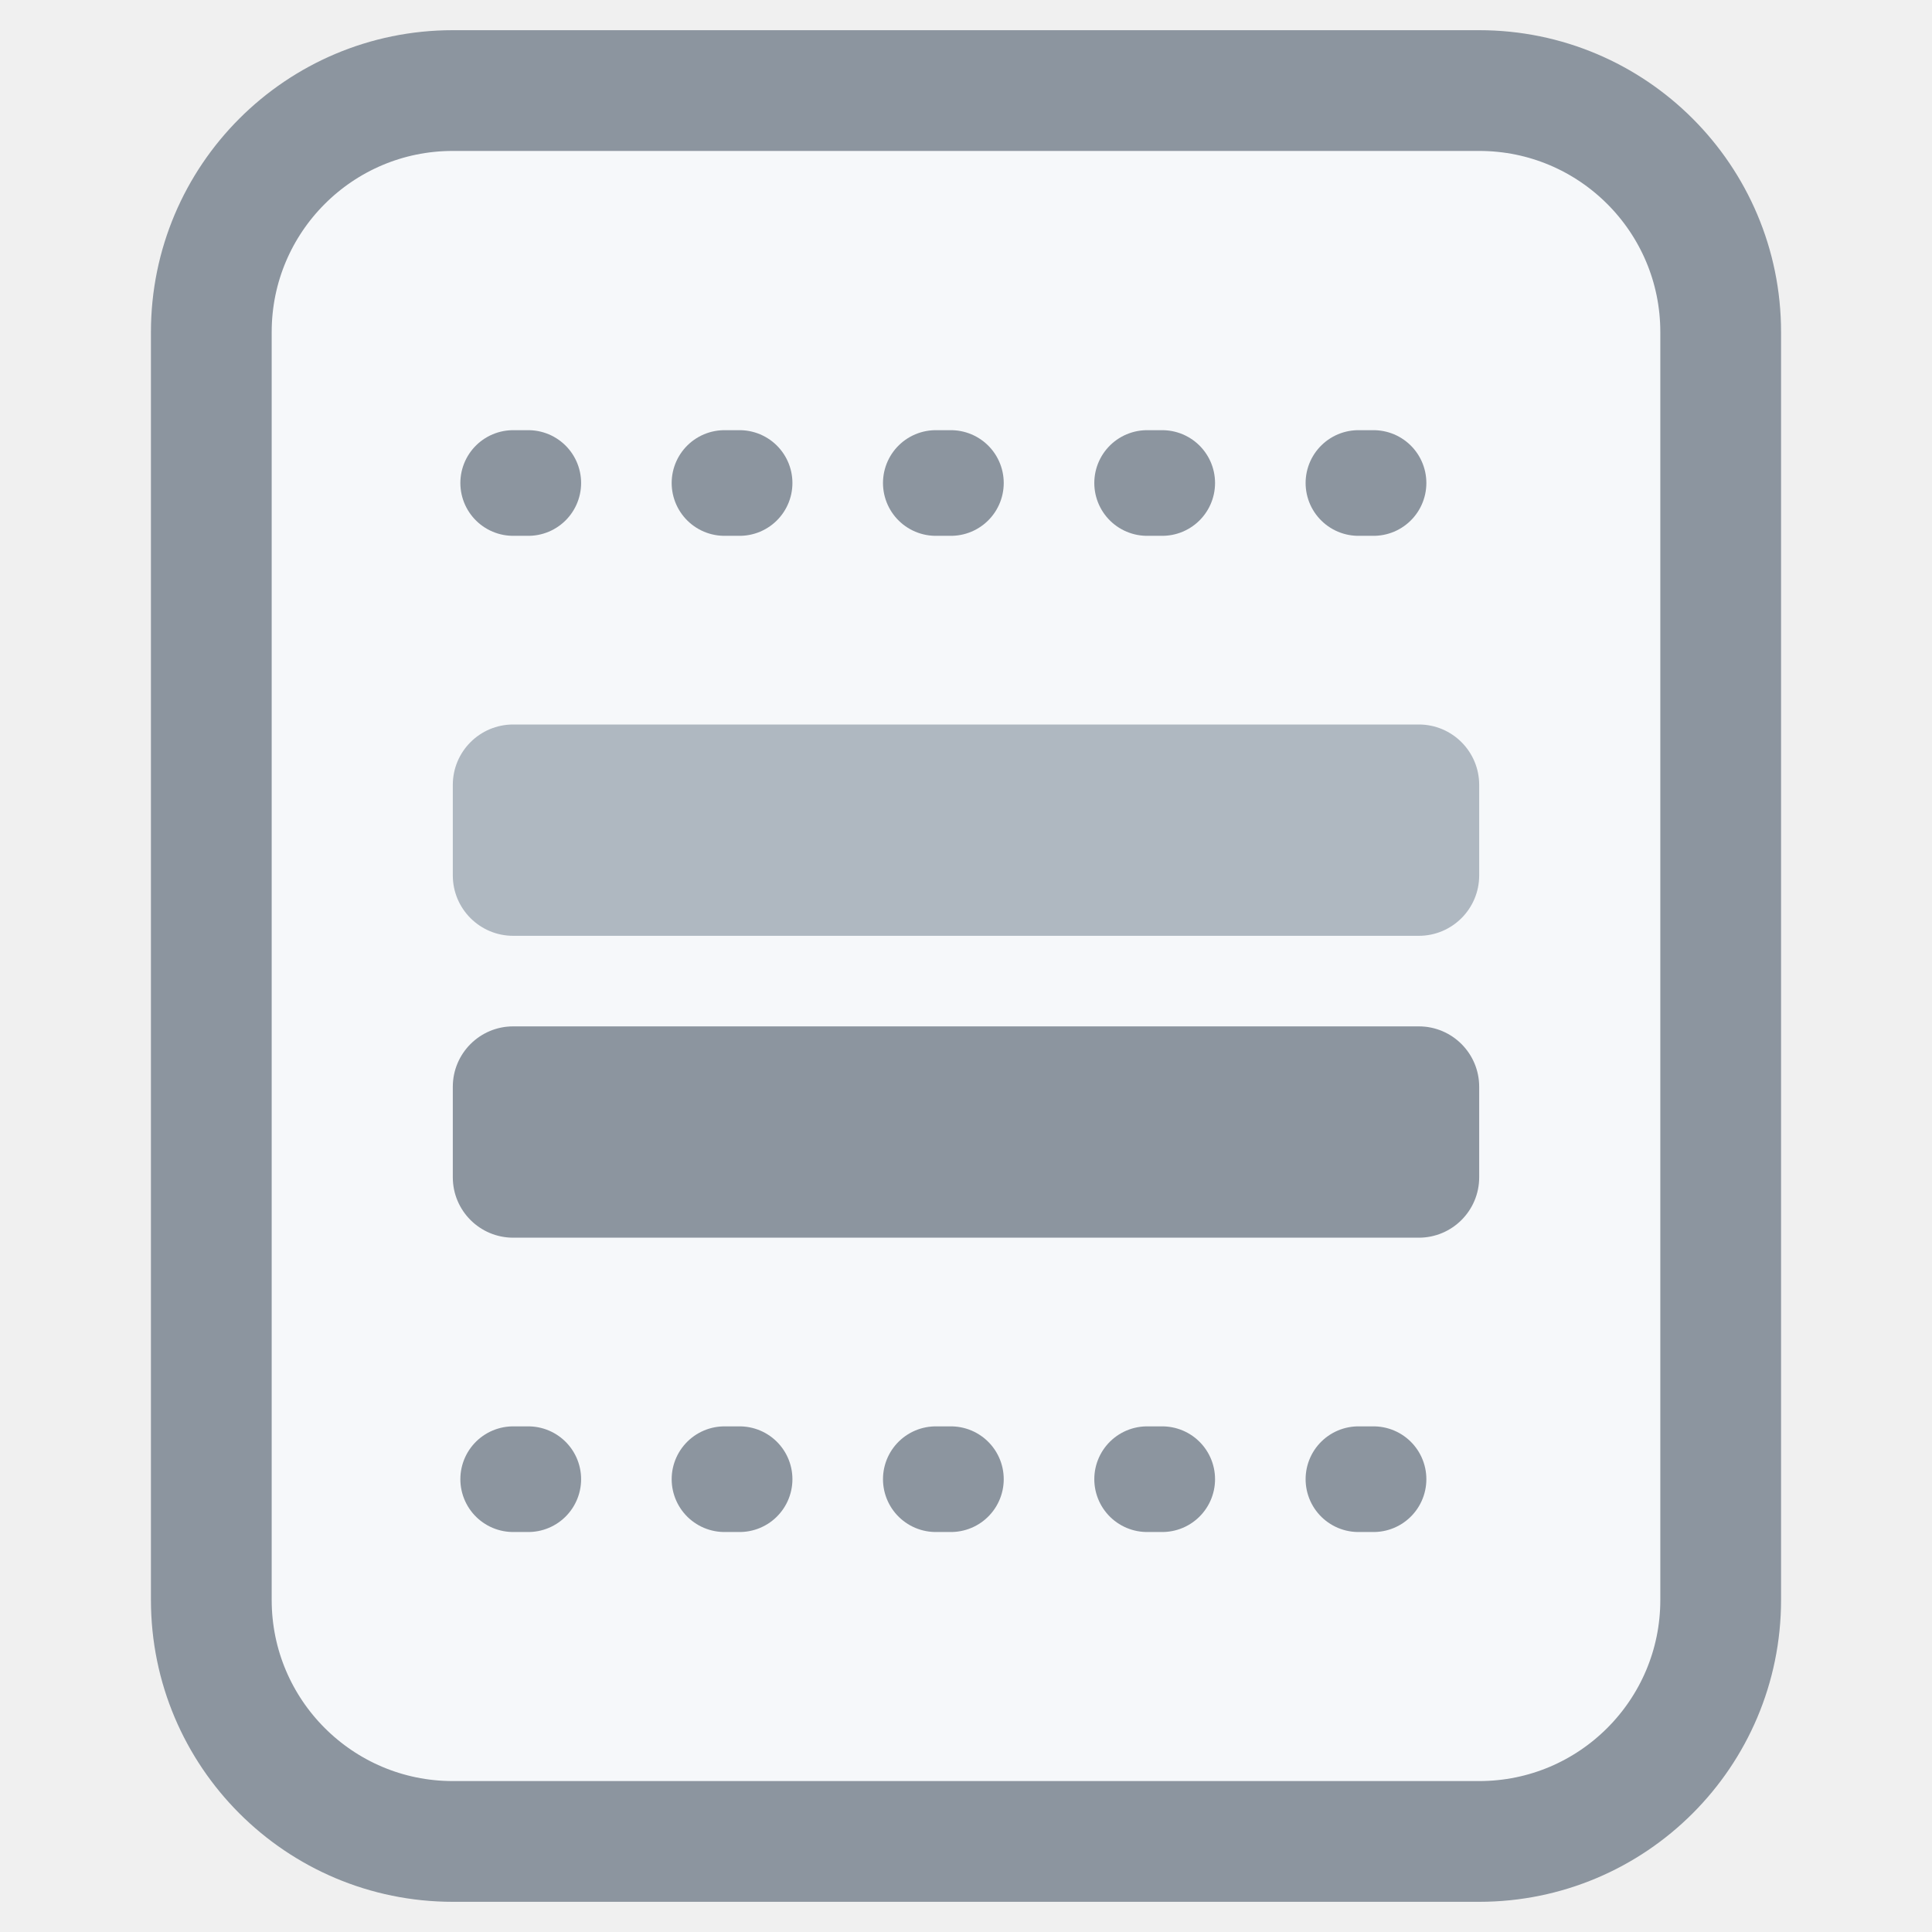
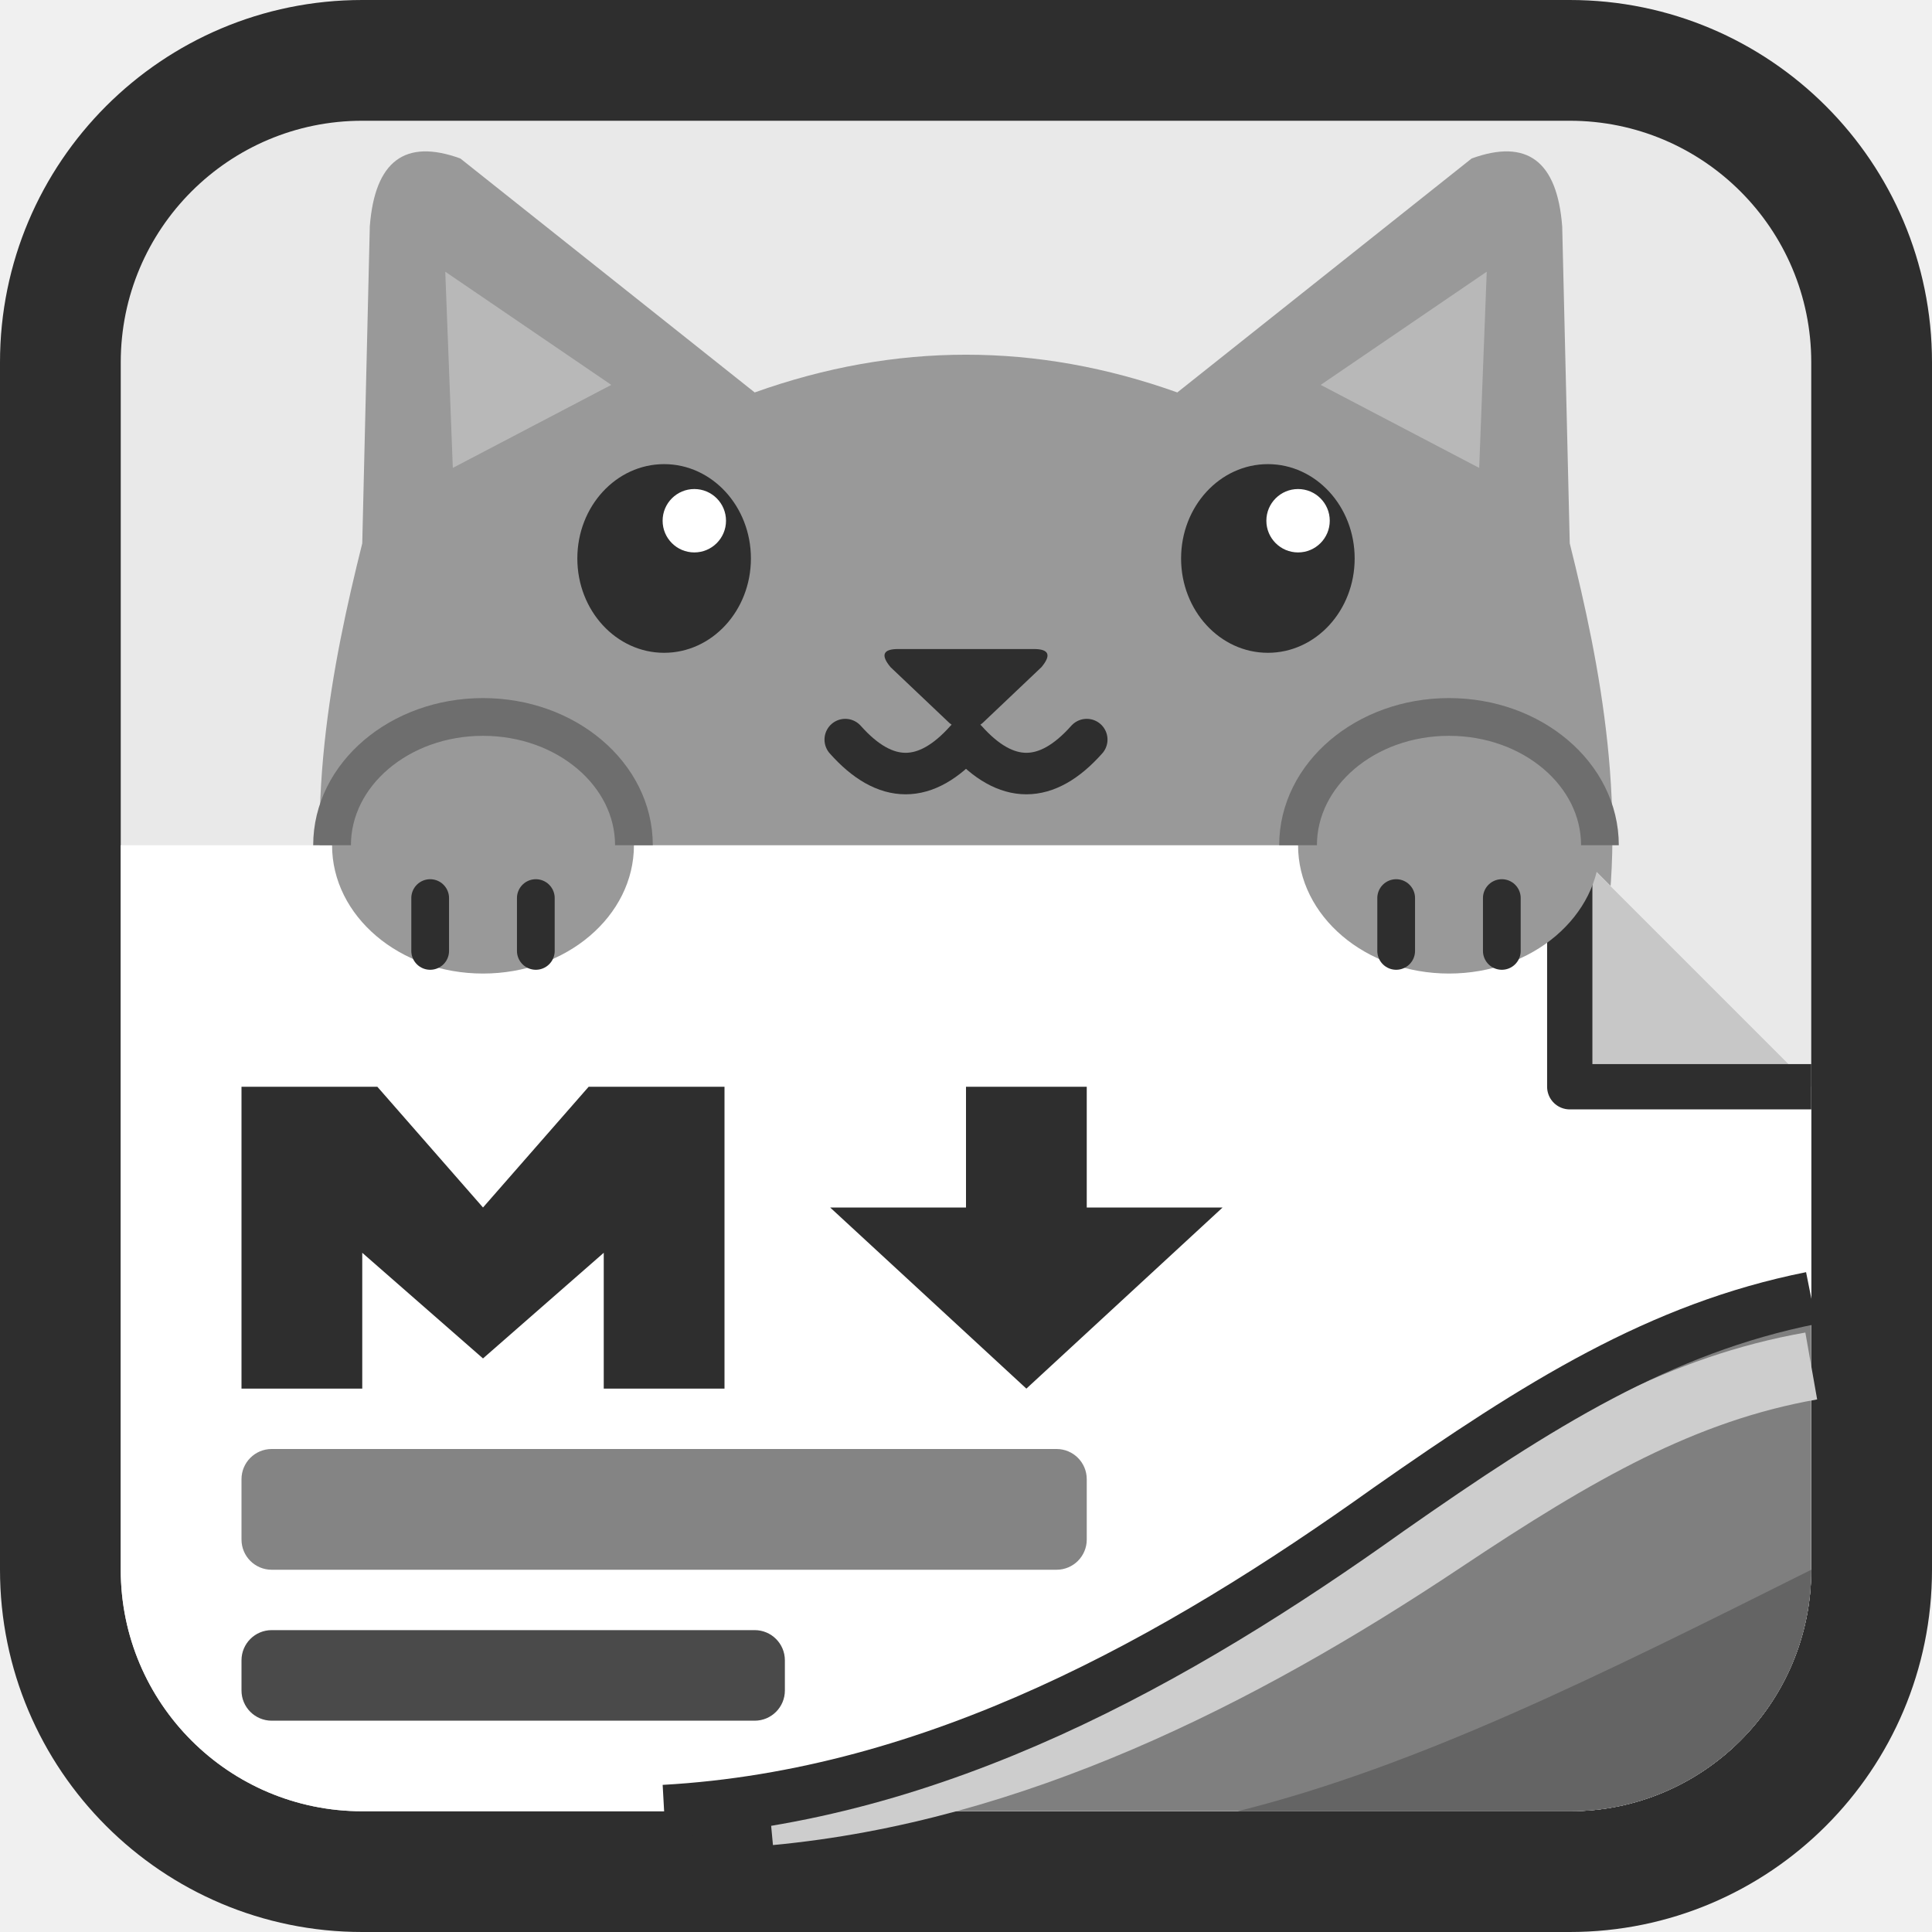
<svg xmlns="http://www.w3.org/2000/svg" viewBox="0 0 128 128">
-   <rect x="14" y="6" width="100" height="116" rx="16" fill="#f6f8fa" stroke="#8c959f" stroke-width="8" />
-   <line x1="34" y1="32" x2="94" y2="32" stroke="#8c959f" stroke-width="7" stroke-linecap="round" stroke-dasharray="1 13" />
-   <rect x="30" y="48" width="68" height="14" rx="4" fill="#afb8c1" />
-   <rect x="30" y="68" width="68" height="14" rx="4" fill="#8c959f" />
-   <line x1="34" y1="98" x2="94" y2="98" stroke="#8c959f" stroke-width="7" stroke-linecap="round" stroke-dasharray="1 13" />
+   <rect width="128" height="128" rx="24" fill="#2e2e2e" />
+   <rect x="8" y="8" width="112" height="112" rx="16" fill="#e9e9e9" />
+   <path d="M22 64C20 54 22 44 24 36L24.5 15Q25 8.5 30.5 10.5L50 26Q64 21 78 26L97.5 10.5Q103 8.5 103.5 15L104 36C106 44 108 54 106 64Z" fill="#999999" />
+   <path d="M29.5 18L30 31L40.5 25.5Z M98.5 18L98 31L87.5 25.5Z" fill="#b8b8b8" />
+   <ellipse cx="44" cy="37" rx="5.75" ry="6.25" fill="#2e2e2e" />
+   <ellipse cx="84" cy="37" rx="5.75" ry="6.25" fill="#2e2e2e" />
+   <circle cx="46" cy="34.5" r="2.1" fill="#ffffff" />
+   <circle cx="86" cy="34.5" r="2.1" fill="#ffffff" />
+   <path d="M59.5 43H68.5Q70 43 69 44.2L65.1 47.9Q64 48.8 62.9 47.9L59 44.2Q58 43 59.5 43Z" fill="#2e2e2e" />
+   <path d="M56 49Q60 53.5 64 49Q68 53.5 72 49" fill="none" stroke="#2e2e2e" stroke-width="2.75" stroke-linecap="round" stroke-linejoin="round" />
+   <path d="M8 56H104L120 72V104A16 16 0 0 1 104 120H24A16 16 0 0 1 8 104Z" fill="#ffffff" />
+   <path d="M104 56V72H120Z" fill="#c7c7c7" />
+   <path d="M104 56V72H120" fill="none" stroke="#2e2e2e" stroke-width="3" stroke-linejoin="round" />
+   <ellipse cx="32" cy="56" rx="10" ry="8.5" fill="#999999" />
+   <ellipse cx="96" cy="56" rx="10" ry="8.5" fill="#999999" />
+   <path d="M22 56A10 8.5 0 0 1 42 56M86 56A10 8.5 0 0 1 106 56" fill="none" stroke="#6e6e6e" stroke-width="2.5" />
+   <path d="M28.5 59.5V63M35.5 59.5V63M92.5 59.5V63M99.5 59.5V63" stroke="#2e2e2e" stroke-width="2.5" stroke-linecap="round" />
+   <path d="M16 92V72H25L32 80L39 72H48V92H40V83L32 90L24 83V92Z" fill="#2e2e2e" />
+   <path d="M64 72H72V80H81L68 92L55 80H64Z" fill="#2e2e2e" />
+   <rect x="16" y="96" width="56" height="8" rx="2" fill="#848484" />
+   <rect x="16" y="108" width="36" height="6" rx="2" fill="#4a4a4a" />
+   <path d="M44 120C62 119 78 110 92 100C102 93 110 88 120 86V104A16 16 0 0 1 104 120Z" fill="#7f7f7f" />
+   <path d="M82 120C94 117 106 111 120 104A16 16 0 0 1 104 120Z" fill="#646464" />
+   <path d="M51 120C67 118.5 82 111 95.5 102C104.5 96 111.5 92 120 90.5" fill="none" stroke="#cdcdcd" stroke-width="4.5" />
+   <path d="M44 120C62 119 78 110 92 100C102 93 110 88 120 86" fill="none" stroke="#2e2e2e" stroke-width="3.5" />
</svg>
